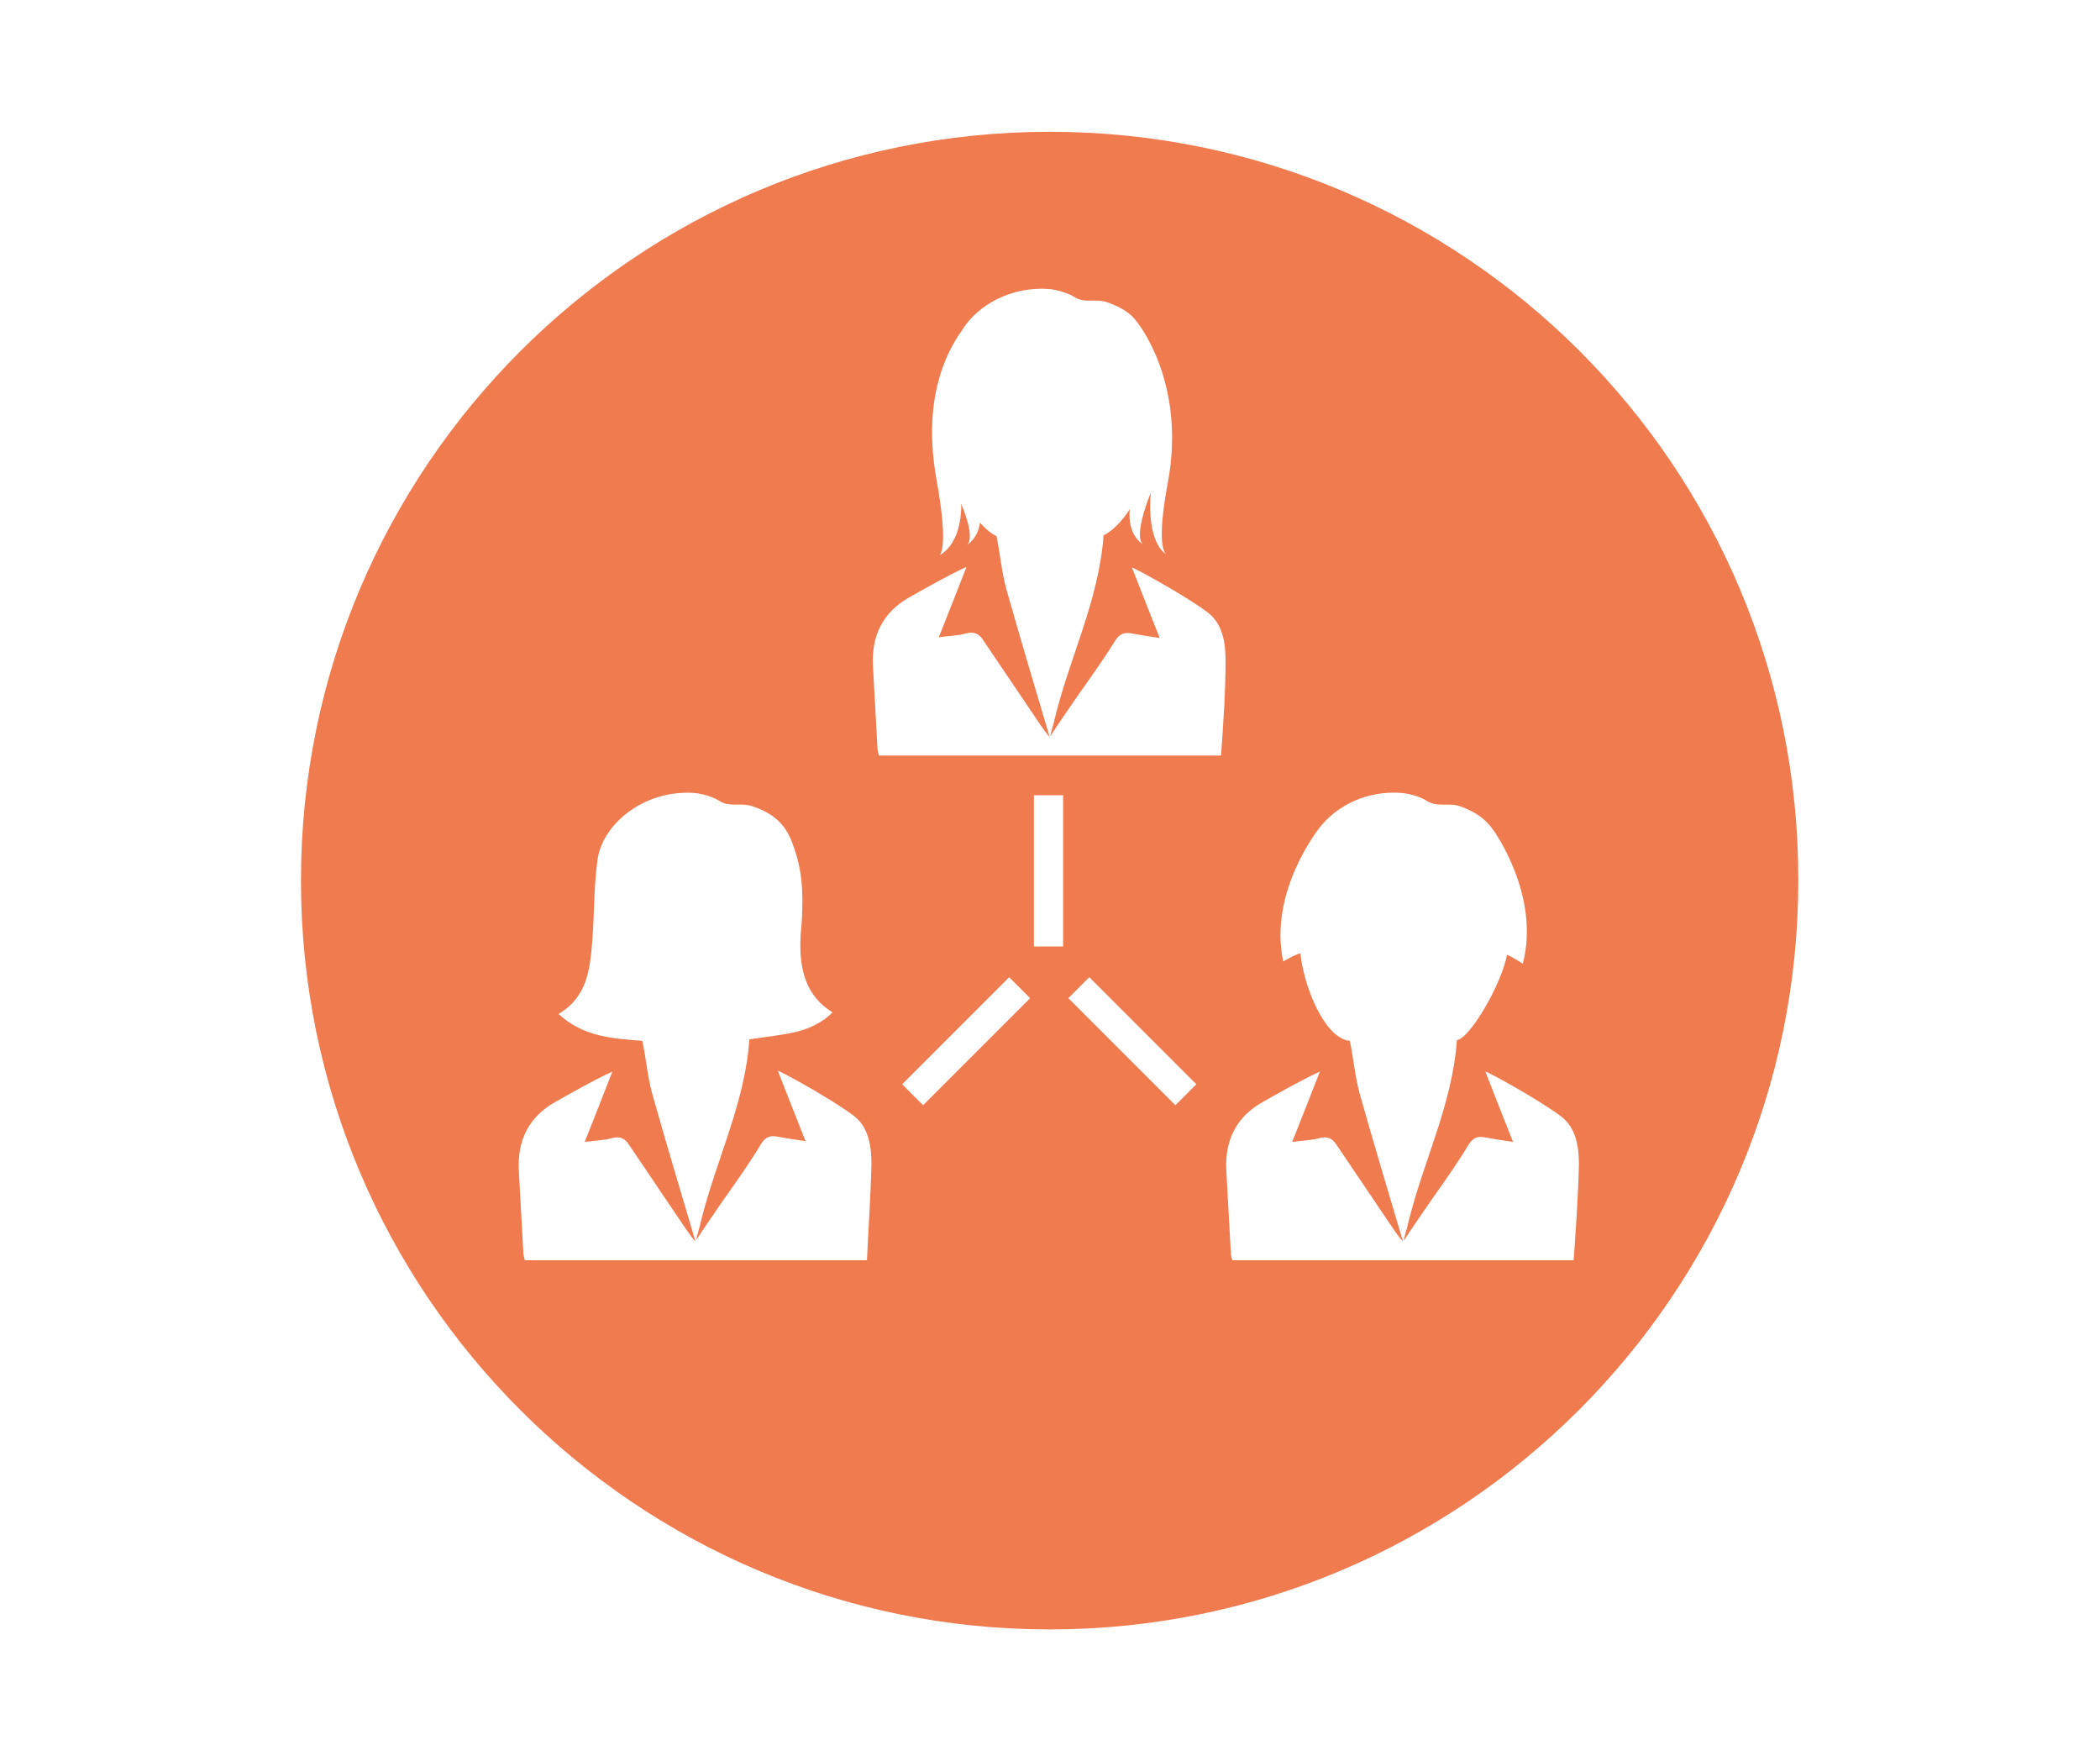
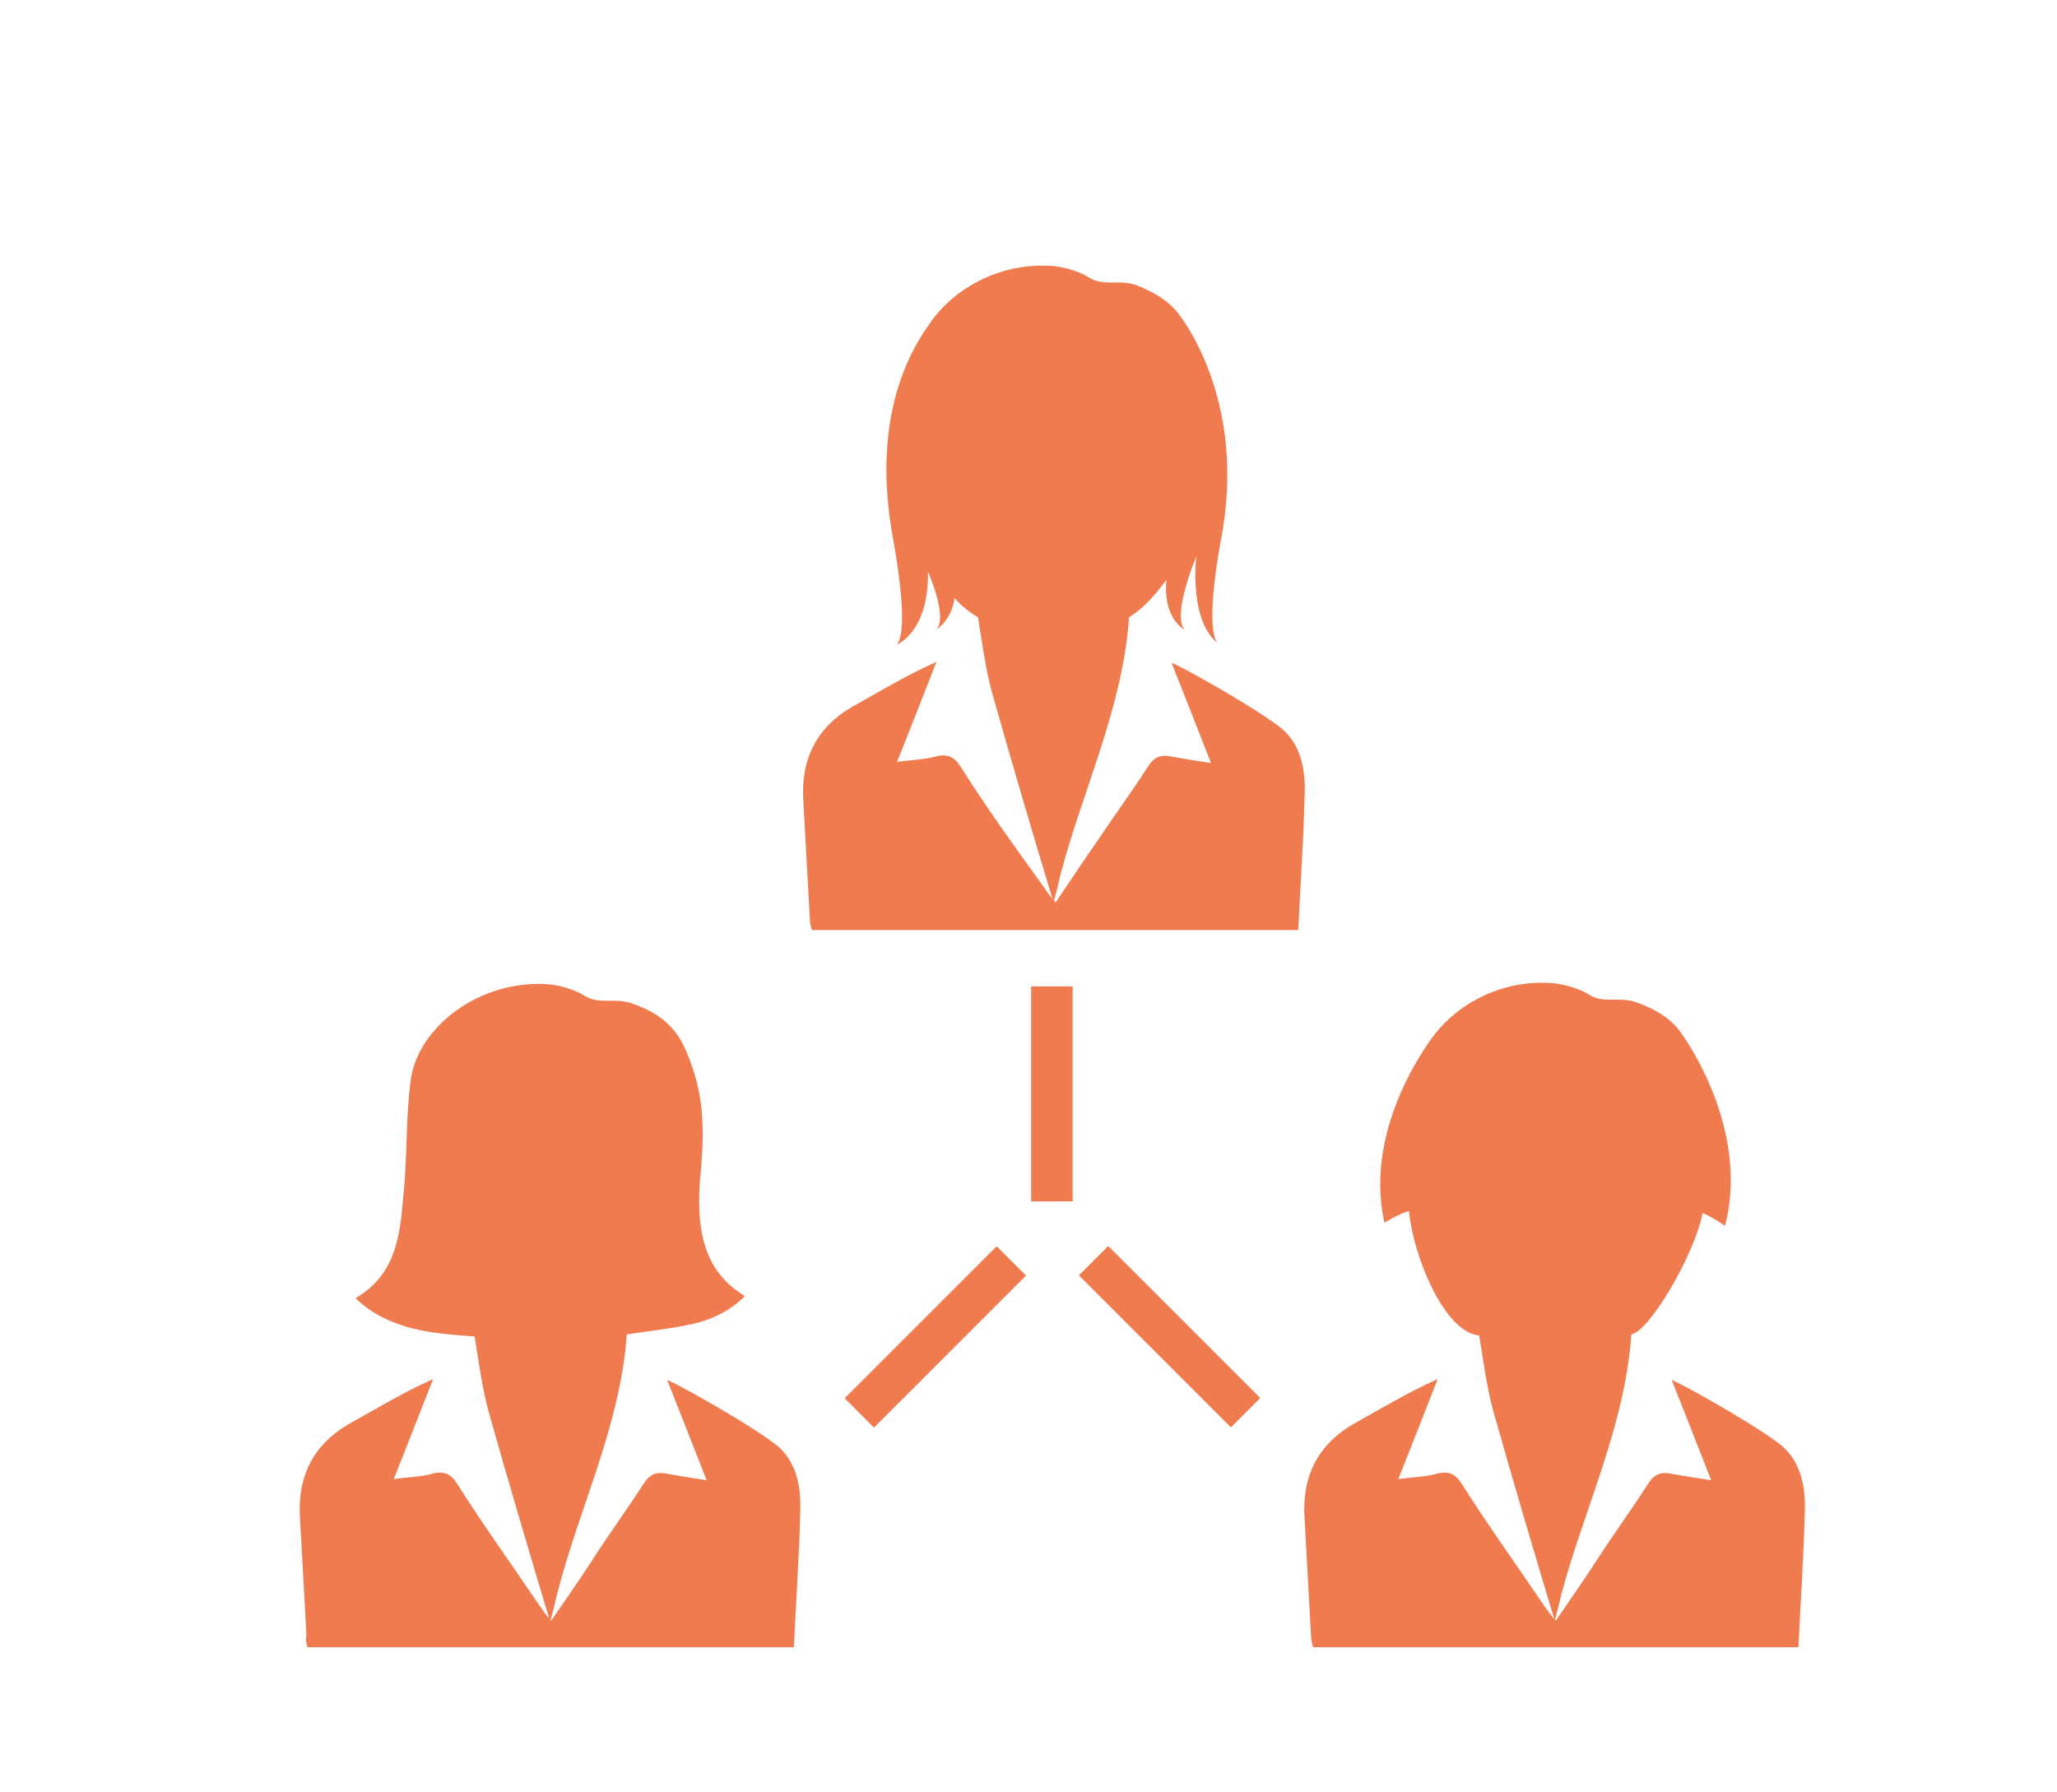
- <svg xmlns="http://www.w3.org/2000/svg" version="1.1" id="Capa_1" x="0px" y="0px" viewBox="0 0 280.5 235.1" style="enable-background:new 0 0 280.5 235.1;" xml:space="preserve">
+ <svg xmlns="http://www.w3.org/2000/svg" version="1.1" id="Capa_1" x="0px" y="0px" viewBox="0 0 193.3 168.4" style="enable-background:new 0 0 193.3 168.4;" xml:space="preserve">
  <style type="text/css">
	.st0{fill:#EF7B4F;}
</style>
-   <path class="st0" d="M140.2,17.6c-55.2,0-100,44.8-100,100c0,55.2,44.8,100,100,100c55.2,0,100-44.8,100-100  C240.3,62.3,195.5,17.6,140.2,17.6z M115.8,168.3c-15.2,0-30.4,0-45.7,0c-0.1-0.4-0.2-0.7-0.2-1.1c-0.2-3.6-0.4-7.3-0.6-10.9  c-0.2-4,1.3-7.1,4.8-9.1c2.5-1.4,4.9-2.8,7.7-4.1c-1.2,3.1-2.4,6.1-3.7,9.4c1.4-0.2,2.5-0.2,3.6-0.5c1.1-0.3,1.8,0,2.4,1  c2.5,3.7,5,7.4,7.5,11.1c0.3,0.4,0.8,1.2,1.3,1.7c-1.9-6.4-4-13.4-5.8-19.8c-0.6-2.2-0.8-4.6-1.3-7c-3.8-0.3-7.9-0.5-11.2-3.6  c3.8-2.2,4.2-5.9,4.5-9.6c0.3-3.6,0.2-7.3,0.7-10.9c0.6-4.8,6.2-9.5,13-9c1,0.1,2.4,0.5,3.2,1c1.5,1,2.9,0.2,4.6,0.8  c2.3,0.8,4,2,5,4.3c1.6,3.9,1.7,6.9,1.5,11c-0.1,1.1-0.2,2.1-0.2,3.2c0,3.6,0.9,6.9,4.3,9c-1.5,1.5-3.4,2.3-5.3,2.7  c-1.9,0.4-3.9,0.6-5.8,0.9c-0.6,8.6-4.5,16.2-6.5,24.4c-0.1,0.6-0.5,1.7-0.6,2.4c1.1-1.7,2.7-4,3.8-5.6c1.7-2.4,3.4-4.8,4.9-7.3  c0.6-0.9,1.2-1.1,2.2-0.9c1.1,0.2,2.3,0.4,3.7,0.6c-1.3-3.3-2.5-6.3-3.7-9.4c0.1-0.1,6.9,3.6,10,5.9c2.1,1.5,2.5,4.1,2.5,6.5  C116.3,159.8,116,163.9,115.8,168.3z M123.3,147.6l-2.8-2.8l14.3-14.3l2.8,2.8L123.3,147.6z M142,126.4h-3.9v-20.2h3.9V126.4z   M157,147.6l-14.3-14.3l2.8-2.8l14.3,14.3L157,147.6z M163.1,100.9c-15.2,0-30.4,0-45.7,0c-0.1-0.4-0.2-0.7-0.2-1.1  c-0.2-3.6-0.4-7.3-0.6-10.9c-0.2-4,1.3-7.1,4.8-9.1c2.5-1.4,4.9-2.8,7.7-4.1c-1.2,3.1-2.4,6.1-3.7,9.4c1.4-0.2,2.5-0.2,3.6-0.5  c1.1-0.3,1.8,0,2.4,1c2.5,3.7,5,7.4,7.5,11.1c0.3,0.4,0.8,1.2,1.3,1.7c-1.9-6.4-4-13.4-5.8-19.8c-0.6-2.2-0.8-4.6-1.3-7  c-0.8-0.4-1.5-1-2.2-1.8c-0.3,2.1-1.6,2.9-1.8,3c0.2-0.1,1.2-0.9-0.7-5.5c0,5.7-2.9,6.8-3,6.9c0.1,0,1.4-0.7-0.3-10.1  c-1.9-10.5,1.1-16.8,3.4-20c2.1-3.4,6.6-5.9,11.7-5.5c0.9,0.1,2.4,0.5,3.2,1c1.5,1,2.9,0.2,4.6,0.8c1.6,0.6,2.9,1.3,3.8,2.5v0  c0,0,6.7,8,4.2,21.5c-1.6,8.5-0.4,9.5-0.2,9.6c-0.3-0.1-2.6-1.6-2.1-8.2c0,0,0,0,0,0c-2.3,5.9-1.2,6.8-1,6.9  c-0.2-0.1-2.1-1.2-1.8-4.7c-1,1.6-2.3,2.9-3.5,3.5c-0.6,8.6-4.5,16.2-6.5,24.4c-0.1,0.6-0.5,1.7-0.6,2.4c1.1-1.7,2.7-4,3.8-5.6  c1.7-2.4,3.4-4.8,4.9-7.2c0.6-0.9,1.2-1.1,2.2-0.9c1.1,0.2,2.3,0.4,3.7,0.6c-1.3-3.3-2.5-6.3-3.7-9.4c0.1-0.1,6.9,3.6,10,5.9  c2.1,1.5,2.5,4.1,2.5,6.5C163.7,92.4,163.4,96.6,163.1,100.9z M210.2,168.3c-15.2,0-30.4,0-45.6,0c-0.1-0.4-0.2-0.7-0.2-1.1  c-0.2-3.6-0.4-7.3-0.6-10.9c-0.2-4,1.3-7.1,4.8-9.1c2.5-1.4,4.9-2.8,7.7-4.1c-1.2,3.1-2.4,6.1-3.7,9.4c1.4-0.2,2.5-0.2,3.6-0.5  c1.1-0.3,1.8,0,2.4,1c2.5,3.7,5,7.4,7.5,11.1c0.3,0.4,0.8,1.2,1.3,1.7c-1.9-6.4-4-13.4-5.8-19.8c-0.6-2.2-0.8-4.6-1.3-7  c-3.4-0.3-6.2-7.4-6.6-11.7c-1,0.3-2.3,1.1-2.3,1.1c-2-9.3,4.8-17.8,4.8-17.8c2.3-3,6.4-5.1,11.1-4.7c1,0.1,2.4,0.5,3.2,1  c1.5,1,2.9,0.2,4.6,0.8c1.9,0.7,3.3,1.6,4.4,3.2l0,0c0,0,6.3,8.7,3.9,17.8c0,0-1.2-0.8-2.1-1.2c-0.8,4.1-5,11.2-6.7,11.4  c-0.6,8.6-4.5,16.2-6.5,24.4c-0.1,0.6-0.5,1.7-0.6,2.4c1.1-1.7,2.7-4,3.8-5.6c1.7-2.4,3.4-4.8,4.9-7.3c0.6-0.9,1.2-1.1,2.2-0.9  c1.1,0.2,2.3,0.4,3.7,0.6c-1.3-3.3-2.5-6.3-3.7-9.4c0.1-0.1,6.9,3.6,10,5.9c2.1,1.5,2.5,4.1,2.5,6.5  C210.8,159.8,210.5,163.9,210.2,168.3z" />
+   <g>
+     <path class="st0" d="M28.9,154.8c15.3,0,30.4,0,45.7,0c0.2-4.3,0.5-8.5,0.6-12.7c0.1-2.5-0.4-5-2.5-6.5c-3.1-2.3-9.9-6-10-5.9   c1.2,3,2.4,6.1,3.7,9.4c-1.4-0.2-2.6-0.4-3.7-0.6c-1-0.2-1.6,0-2.2,0.9c-1.6,2.5-3.3,4.8-4.9,7.3c-1.1,1.7-2.7,4-3.8,5.6   c-0.5-0.5-1-1.3-1.3-1.7c-2.5-3.7-5.1-7.3-7.5-11.1c-0.6-1-1.3-1.3-2.4-1c-1.1,0.3-2.2,0.3-3.6,0.5c1.3-3.3,2.5-6.3,3.7-9.4   c-2.7,1.2-5.2,2.7-7.7,4.1c-3.6,2-5.1,5.1-4.8,9.1c0.2,3.6,0.4,7.3,0.6,10.9C28.7,154.1,28.8,154.5,28.9,154.8z" />
+     <path class="st0" d="M167.1,135.6c-3.1-2.3-9.9-6-10-5.9c1.2,3,2.4,6.1,3.7,9.4c-1.4-0.2-2.6-0.4-3.7-0.6c-1-0.2-1.6,0-2.2,0.9   c-1.6,2.5-3.3,4.8-4.9,7.3c-1.1,1.7-2.7,4-3.8,5.6c-0.5-0.5-1-1.3-1.3-1.7c-2.5-3.7-5.1-7.3-7.5-11.1c-0.6-1-1.3-1.3-2.4-1   c-1.1,0.3-2.2,0.3-3.6,0.5c1.3-3.3,2.5-6.3,3.7-9.4c-2.7,1.2-5.2,2.7-7.7,4.1c-3.6,2-5.1,5.1-4.8,9.1c0.2,3.6,0.4,7.3,0.6,10.9   c0,0.4,0.1,0.8,0.2,1.1c15.3,0,30.4,0,45.6,0c0.2-4.3,0.5-8.5,0.6-12.7C169.7,139.7,169.2,137.1,167.1,135.6z" />
+     <path class="st0" d="M90.3,72.1c-0.6-1-1.3-1.3-2.4-1c-1.1,0.3-2.2,0.3-3.6,0.5c1.3-3.3,2.5-6.3,3.7-9.4c-2.7,1.2-5.2,2.7-7.7,4.1   c-3.6,2-5.1,5.1-4.8,9.1c0.2,3.6,0.4,7.3,0.6,10.9c0,0.4,0.1,0.8,0.2,1.1c15.3,0,30.4,0,45.7,0c0.2-4.3,0.5-8.5,0.6-12.7   c0.1-2.5-0.4-5-2.5-6.5c-3.1-2.3-9.9-6-10-5.9c1.2,3,2.4,6.1,3.7,9.4c-1.4-0.2-2.6-0.4-3.7-0.6c-1-0.2-1.6,0-2.2,0.9   c-1.6,2.5-3.3,4.8-4.9,7.2c-1.2,1.7-2.7,4-3.8,5.6c-0.5-0.5-1-1.3-1.3-1.7C95.3,79.5,92.7,75.9,90.3,72.1z" />
+     <path class="st0" d="M58.9,125.4c1.9-0.3,3.9-0.5,5.8-0.9c2-0.4,3.8-1.2,5.3-2.7c-3.5-2.1-4.3-5.4-4.3-9c0-1.1,0.1-2.2,0.2-3.2   c0.3-4.1,0.2-7.1-1.5-11c-1-2.3-2.7-3.5-5-4.3c-1.7-0.6-3.1,0.2-4.6-0.8c-0.8-0.5-2.2-0.9-3.2-1c-6.7-0.5-12.4,4.2-13,9   c-0.5,3.6-0.3,7.3-0.7,10.9c-0.3,3.7-0.7,7.4-4.5,9.6c3.3,3.1,7.4,3.3,11.2,3.6c0.4,2.4,0.7,4.8,1.3,7c1.8,6.4,3.9,13.5,5.8,19.8   c0.2-0.7,0.5-1.9,0.6-2.4C54.4,141.7,58.3,134,58.9,125.4z" />
+     <path class="st0" d="M110.6,29.3L110.6,29.3c-1-1.2-2.3-1.9-3.8-2.5c-1.7-0.6-3.1,0.2-4.6-0.8c-0.8-0.5-2.2-0.9-3.2-1   c-5.1-0.4-9.5,2.2-11.7,5.5c-2.3,3.2-5.3,9.5-3.4,20c1.7,9.4,0.4,10.1,0.3,10.1c0.1,0,3.1-1.2,3-6.9c1.9,4.6,0.9,5.4,0.7,5.5   c0.2-0.1,1.5-0.9,1.8-3c0.7,0.8,1.5,1.4,2.2,1.8c0.4,2.4,0.7,4.8,1.3,7c1.8,6.4,3.9,13.5,5.8,19.8c0.2-0.7,0.5-1.9,0.6-2.4   c2.1-8.1,5.9-15.8,6.5-24.4c1.2-0.7,2.4-2,3.5-3.5c-0.3,3.5,1.5,4.6,1.8,4.7c-0.2-0.1-1.3-1,1-6.9c0,0,0,0,0,0   c-0.5,6.6,1.9,8,2.1,8.2c-0.2-0.1-1.3-1.2,0.2-9.6C117.4,37.3,110.6,29.3,110.6,29.3z" />
+     <rect x="96.9" y="92.7" class="st0" width="3.9" height="20.2" />
+     <path class="st0" d="M153.3,125.4c1.7-0.3,5.9-7.4,6.7-11.4c1,0.4,2.1,1.2,2.1,1.2c2.4-9.1-3.9-17.8-3.9-17.8l0,0   c-1-1.6-2.5-2.5-4.4-3.2c-1.7-0.6-3.1,0.2-4.6-0.8c-0.8-0.5-2.2-0.9-3.2-1c-4.7-0.4-8.8,1.8-11.1,4.7c0,0-6.9,8.5-4.8,17.8   c0,0,1.3-0.8,2.3-1.1c0.4,4.2,3.3,11.4,6.6,11.7c0.4,2.4,0.7,4.8,1.3,7c1.8,6.4,3.9,13.5,5.8,19.8c0.2-0.7,0.5-1.9,0.6-2.4   C148.9,141.7,152.7,134,153.3,125.4z" />
+     <rect x="108" y="115.5" transform="matrix(0.7071 -0.7071 0.7071 0.7071 -56.6512 114.5486)" class="st0" width="3.9" height="20.2" />
+     <rect x="77.8" y="123.7" transform="matrix(0.7072 -0.7071 0.7071 0.7072 -63.1156 98.9311)" class="st0" width="20.2" height="3.9" />
+   </g>
</svg>
